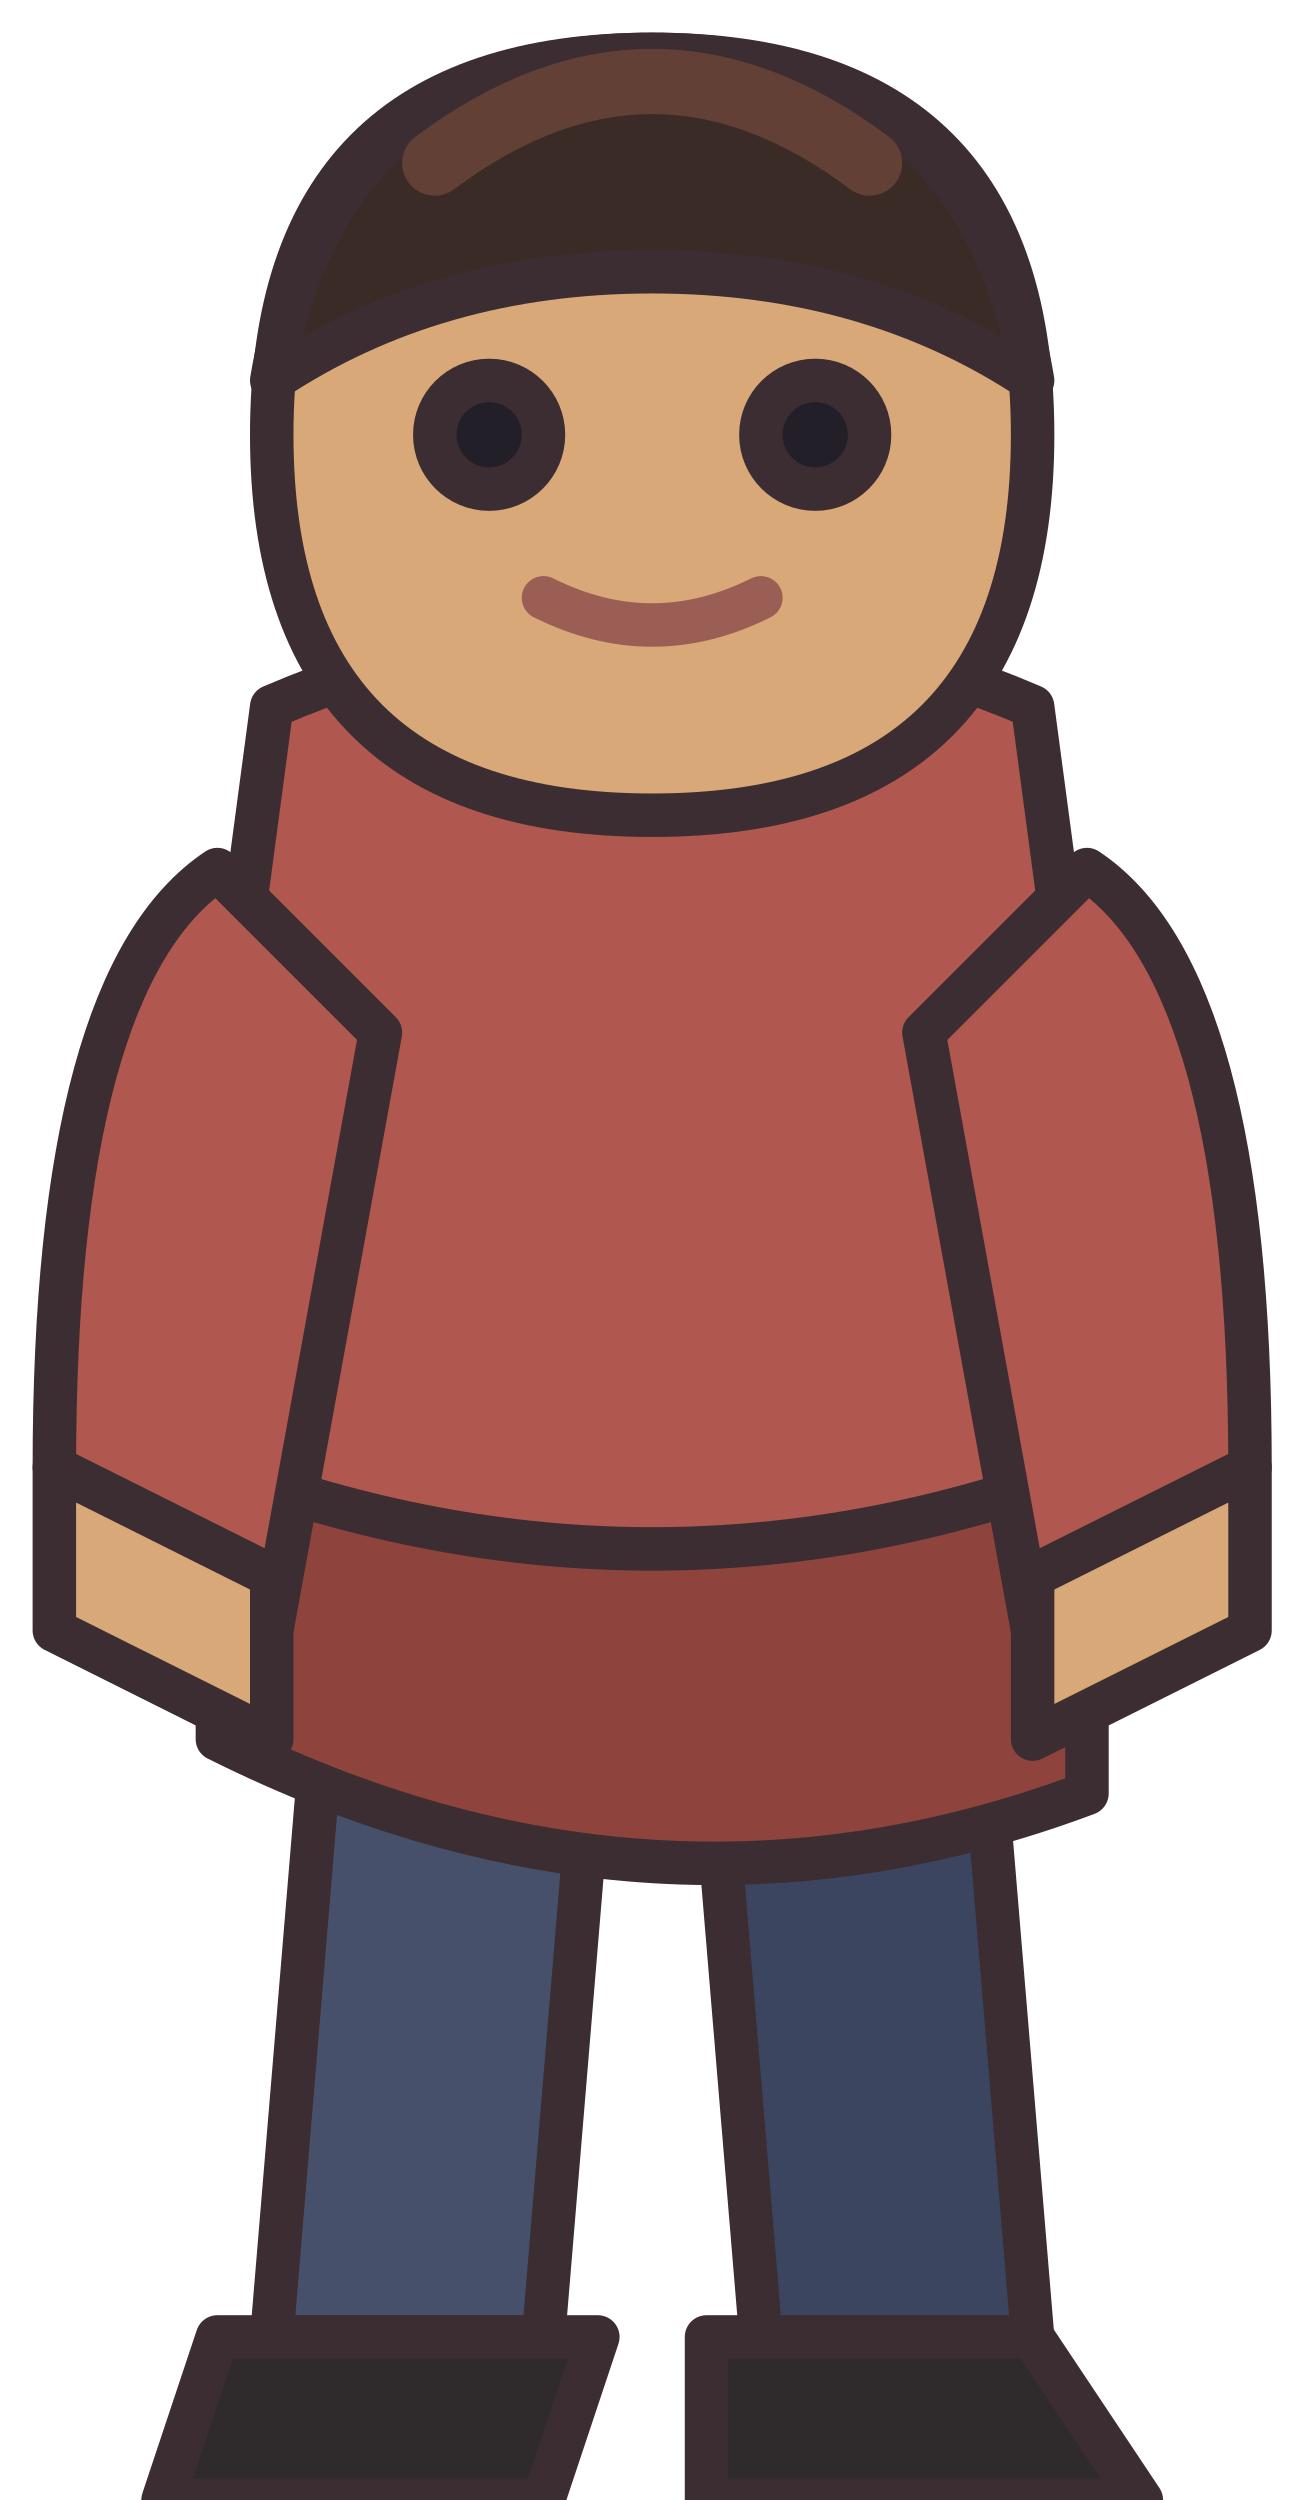
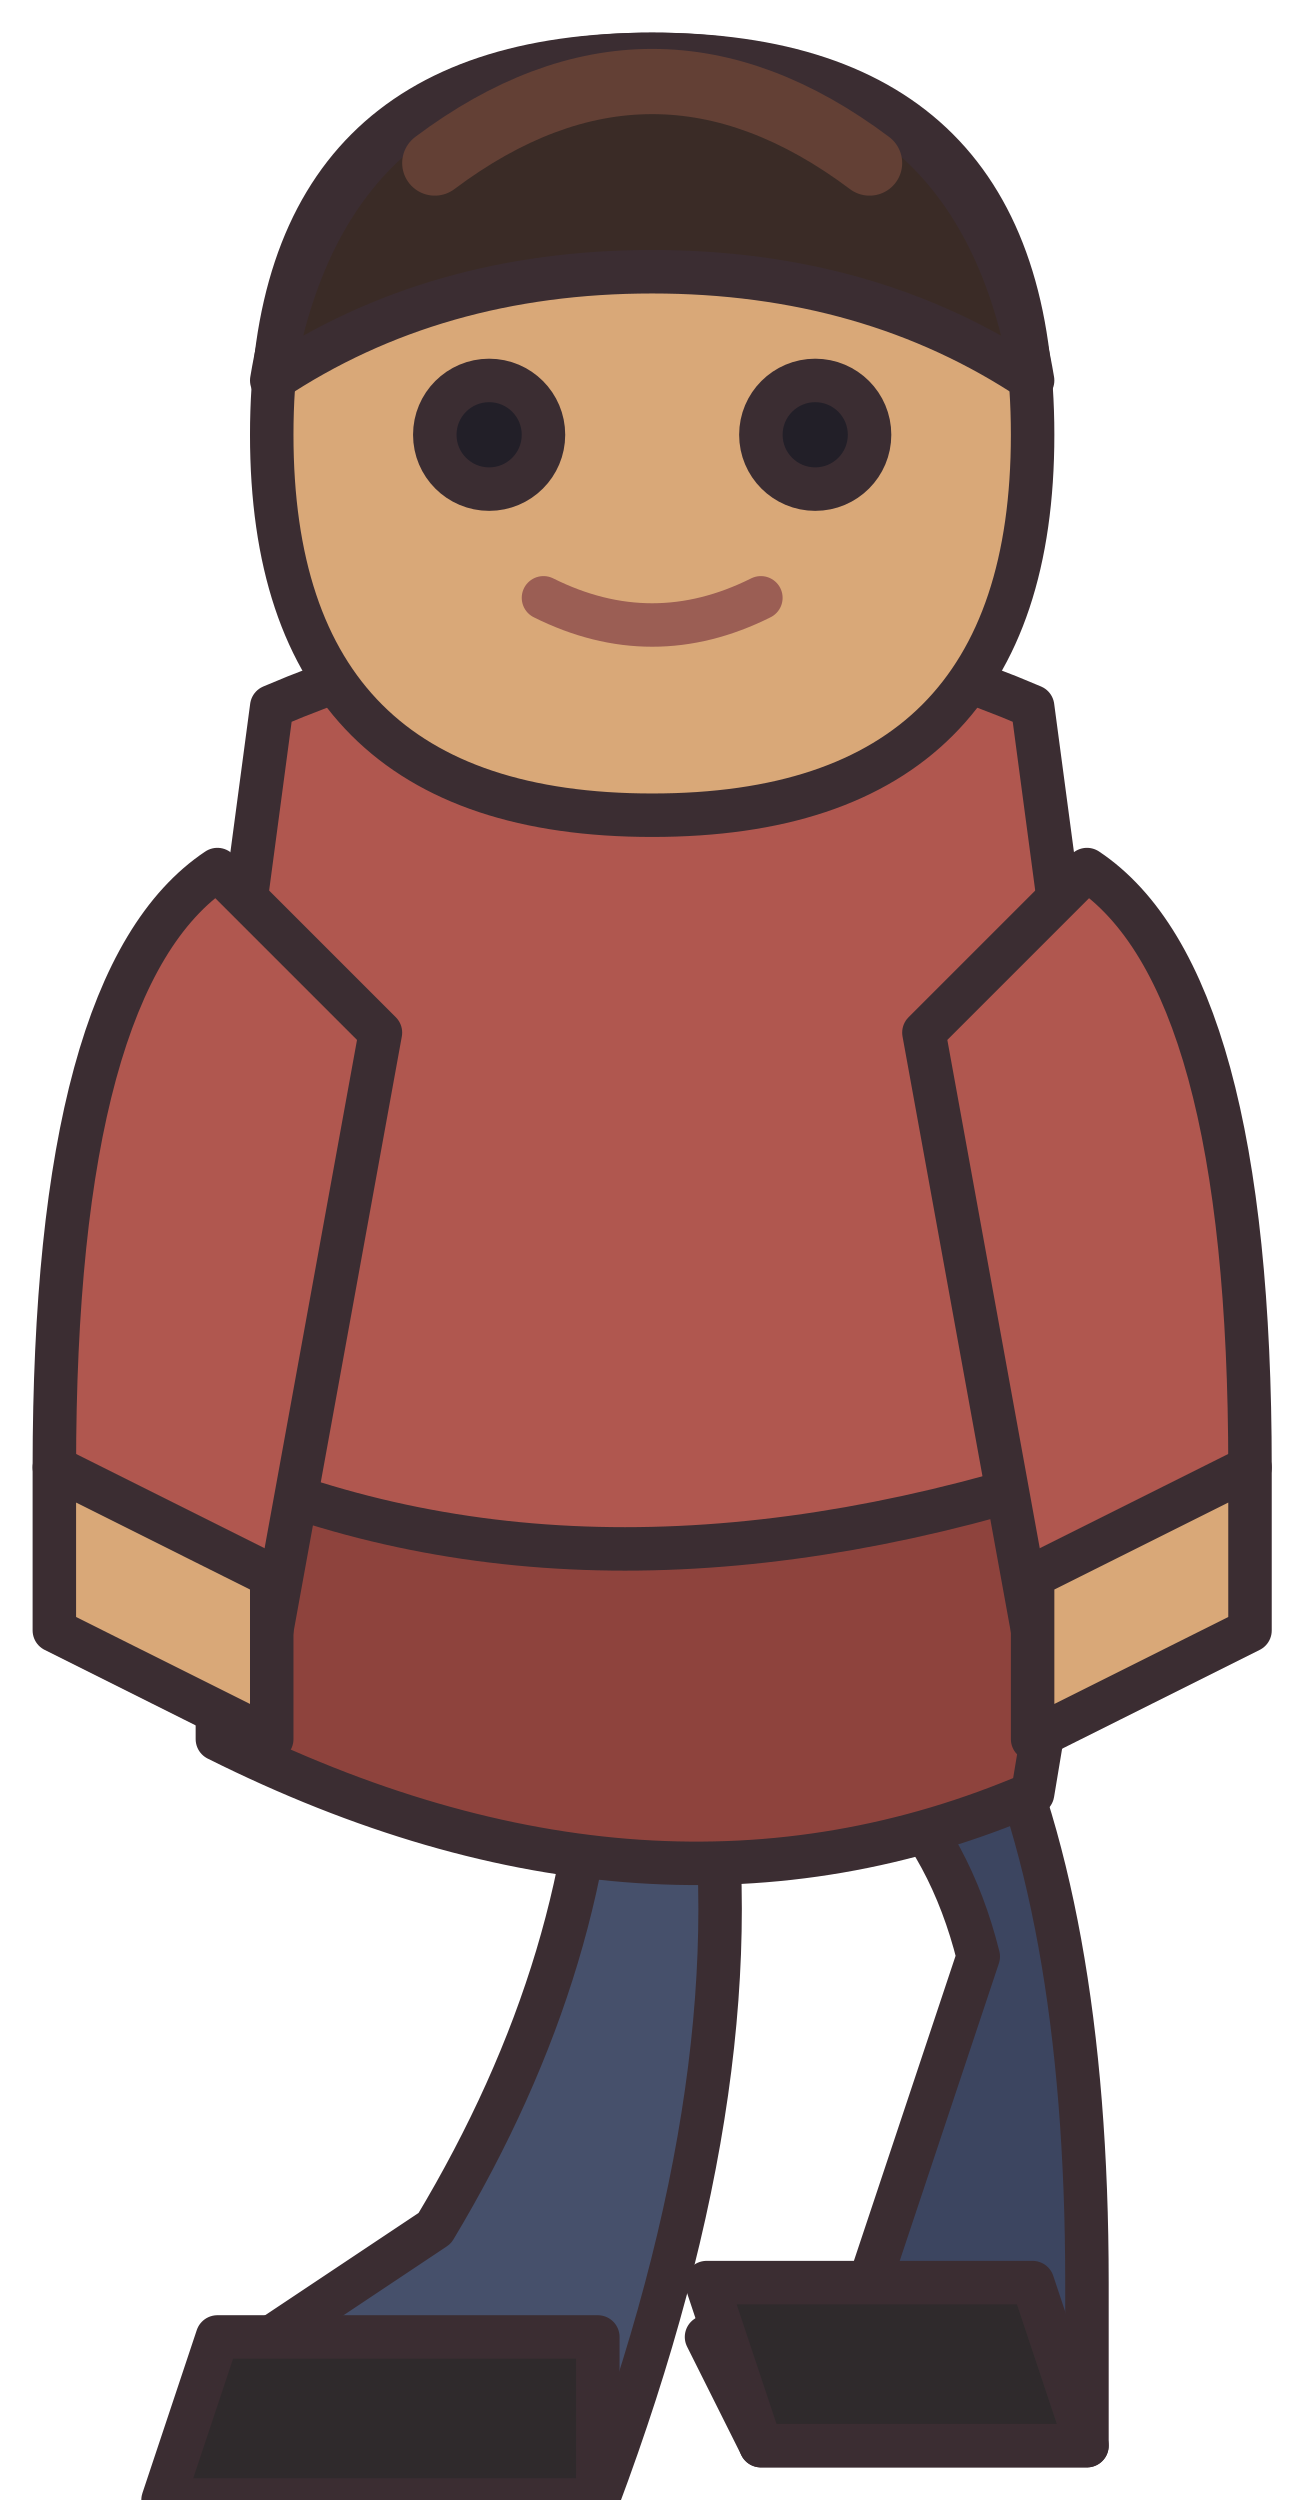
<svg xmlns="http://www.w3.org/2000/svg" width="24" height="46" viewBox="0 0 24 46" shape-rendering="geometricPrecision" stroke="#3b2d32" stroke-width="0.8" stroke-linejoin="round" stroke-linecap="round">
-   <path d="M6 31 L11 31 L10 43 L5 43 Z" fill="#46506b" />
-   <path d="M13 31 L18 31 L19 43 L14 43 Z" fill="#3c4560" />
-   <path d="M4 43 L11 43 L10 46 L3 46 Z" fill="#2f2a2c" />
-   <path d="M13 43 L19 43 L21 46 L13 46 Z" fill="#2f2a2c" />
-   <path d="M5 13 Q12 10 19 13 L21 28 Q19 33 12 34 Q5 33 3 28 Z" fill="#b0574f" />
-   <path d="M4 27 Q12 30 20 27 L20 33 Q12 36 4 32 Z" fill="#8e433d" />
+   <path id="leg-b" d="M13 31 Q17 32 18 36 Q17 39 16 42 L13 43 L14 45 L20 45 L20 42 Q20 35 18 31 Z" fill="#3c4560" />
+   <path d="M13 42 L19 42 L20 45 L14 45 Z" fill="#2f2a2c" />
+   <path id="leg-a" d="M6 31 L11 31 Q11 36 8 41 L5 43 L4 46 L11 46 Q14 38 13 32 Z" fill="#46506b" />
+   <path d="M4 43 L11 43 L11 46 L3 46 Z" fill="#2f2a2c" />
+   <path d="M5 13 Q12 10 19 13 L21 28 Q18 33 12 34 Q6 34 3 28 Z" fill="#b0574f" />
+   <path d="M4 27 Q11 30 20 27 L19 33 Q12 36 4 32 Z" fill="#8e433d" />
  <path d="M4 16 Q1 18 1 27 L5 30 L7 19 Z" fill="#b0574f" />
  <path d="M20 16 Q23 18 23 27 L19 30 L17 19 Z" fill="#b0574f" />
  <path d="M1 27 L5 29 L5 32 L1 30 Z M19 29 L23 27 L23 30 L19 32 Z" fill="#d9a878" />
  <path d="M12 1 Q19 1 19 8 Q19 15 12 15 Q5 15 5 8 Q5 1 12 1 Z" fill="#d9a878" />
  <path d="M5 7 Q6 1 12 1 Q18 1 19 7 Q16 5 12 5 Q8 5 5 7 Z" fill="#3a2b26" />
  <path d="M8 3 Q12 0 16 3" fill="none" stroke="#634035" stroke-width="1.2" />
  <circle cx="9" cy="8" r="1" fill="#221f28" />
  <circle cx="15" cy="8" r="1" fill="#221f28" />
  <path d="M10 11 Q12 12 14 11" fill="none" stroke="#9b5e54" stroke-width="0.8" />
</svg>
